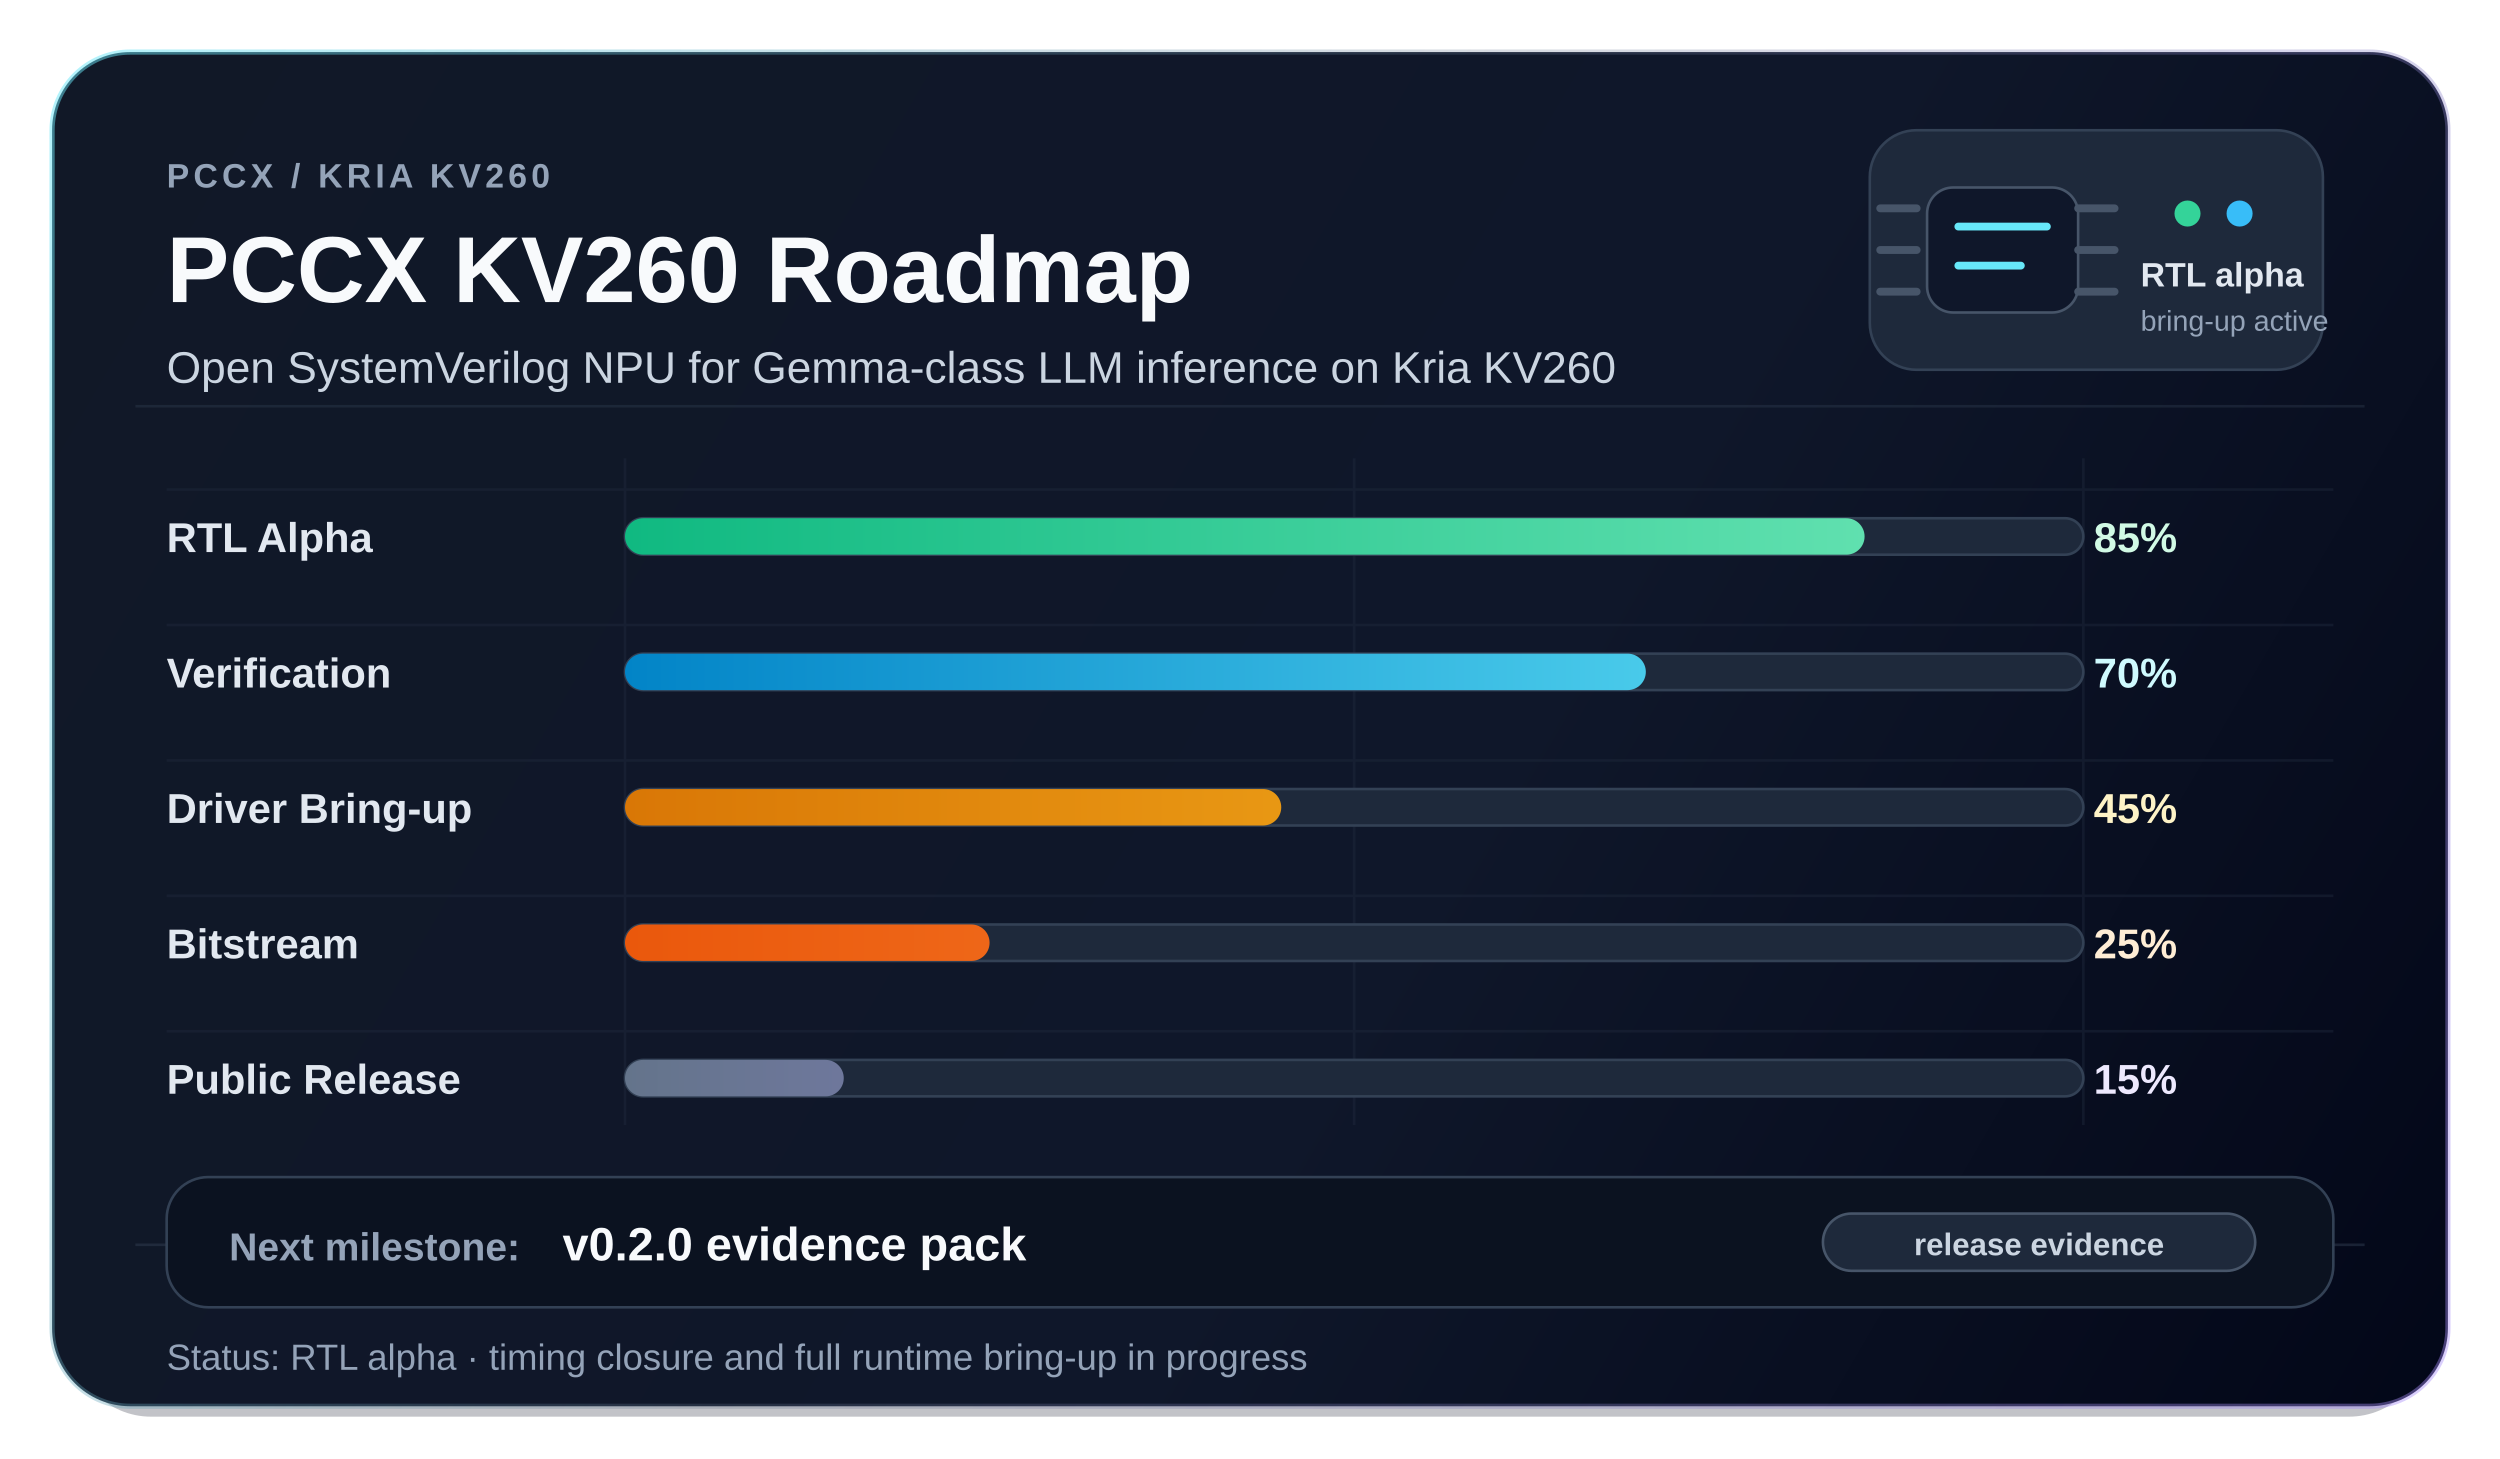
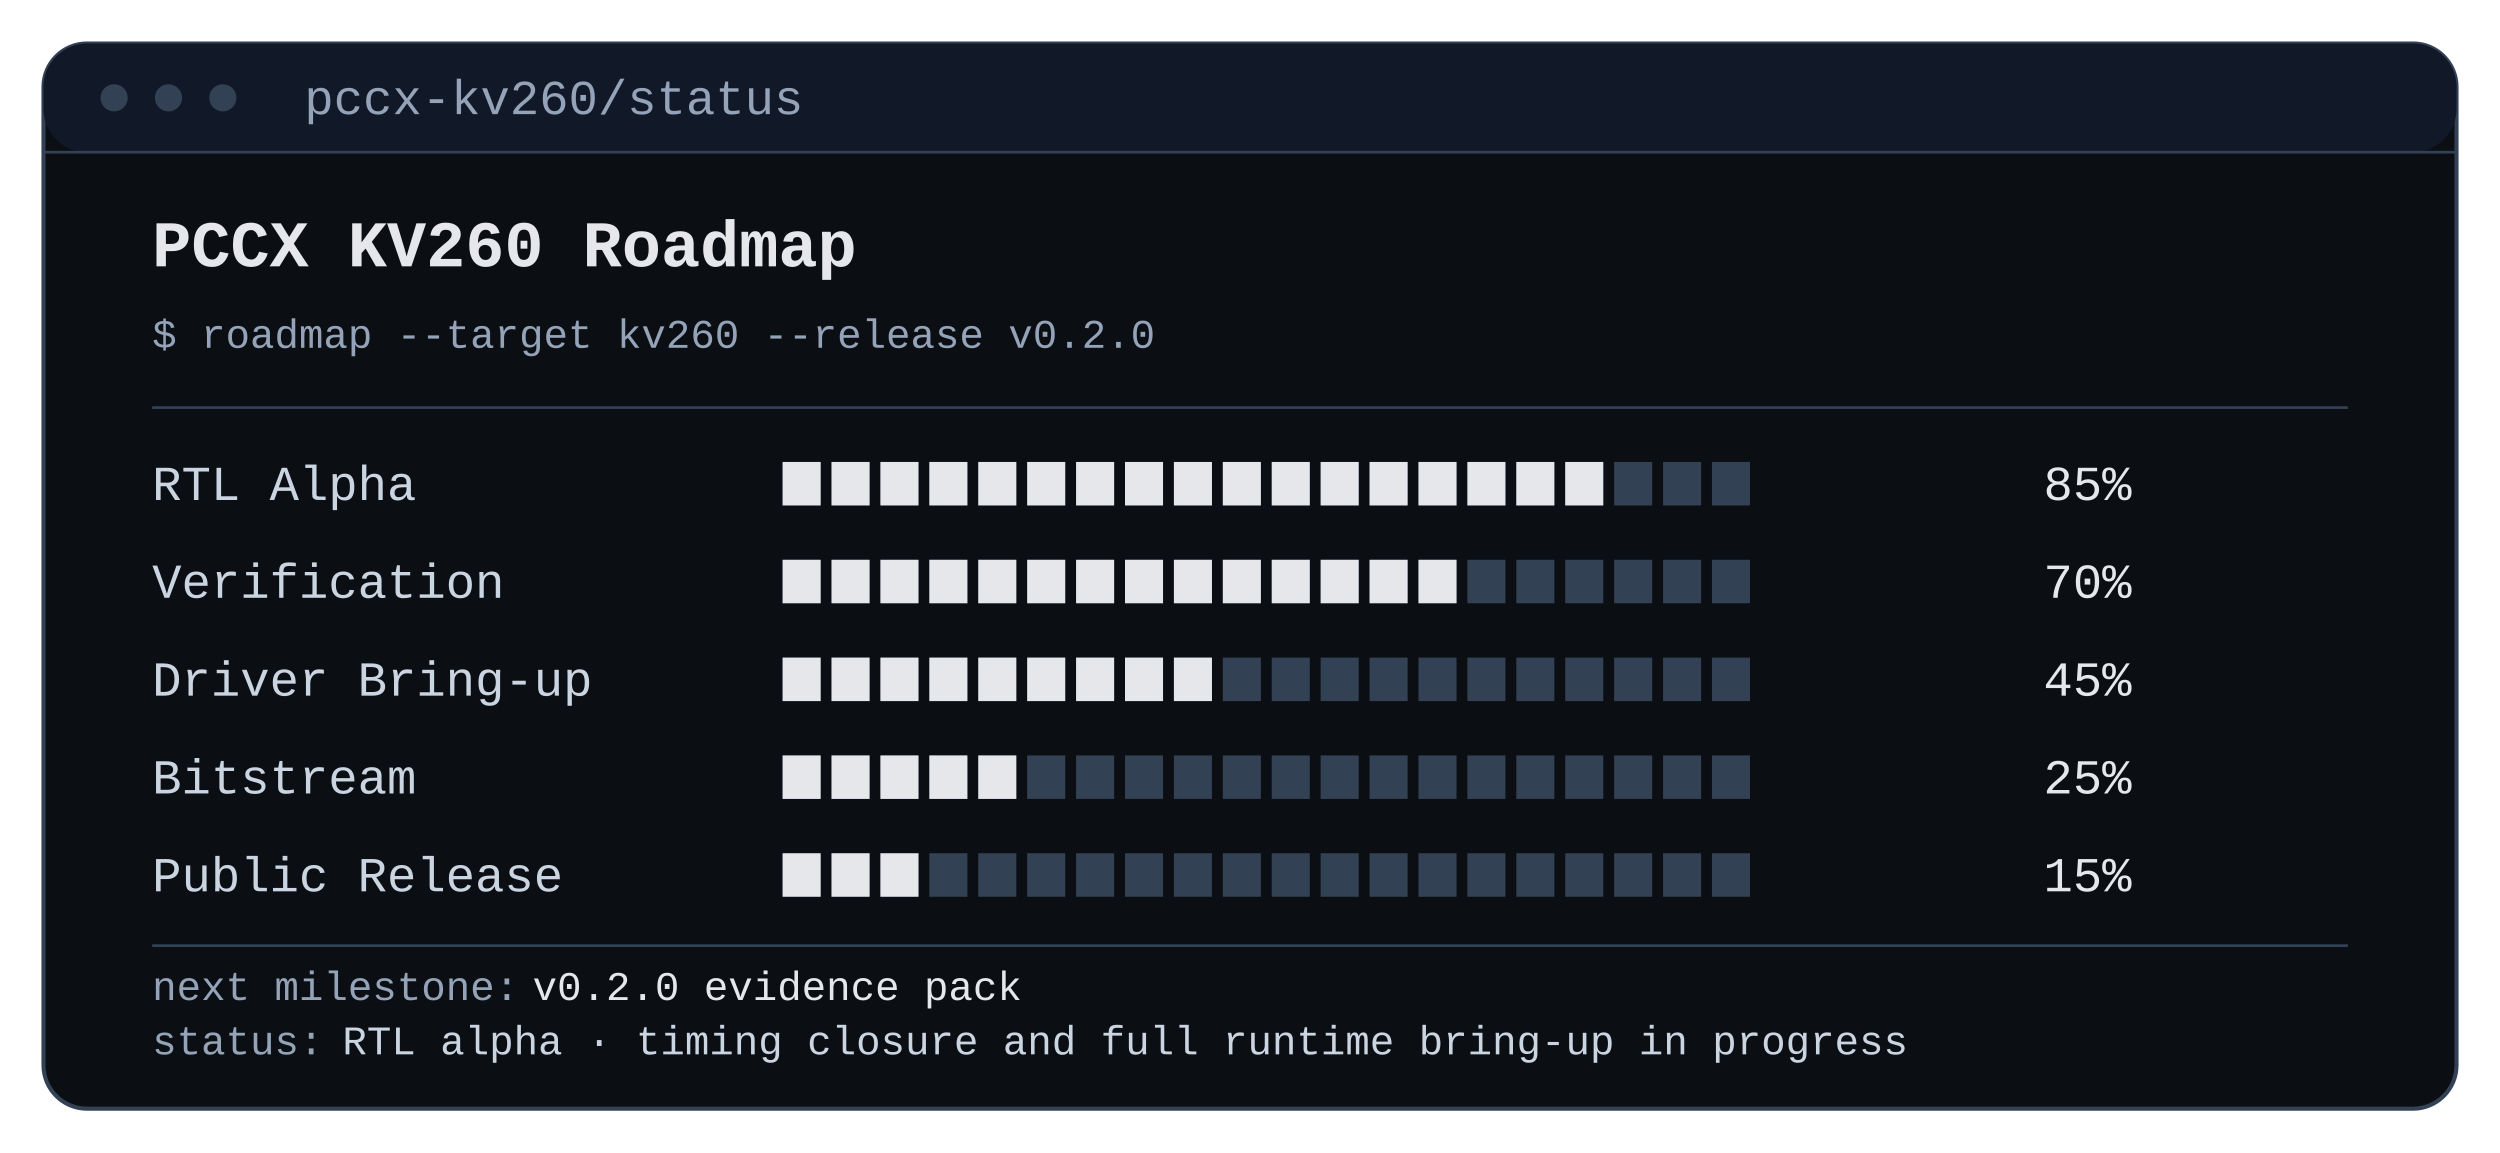
- <svg xmlns="http://www.w3.org/2000/svg" width="960" height="560" viewBox="0 0 960 560" role="img" aria-labelledby="title desc">
-   <defs>
-     <linearGradient id="panel" x1="0" y1="0" x2="960" y2="560" gradientUnits="userSpaceOnUse">
-       <stop offset="0" stop-color="#111827" />
-       <stop offset="0.58" stop-color="#0f172a" />
-       <stop offset="1" stop-color="#020617" />
-     </linearGradient>
-     <linearGradient id="edge" x1="20" y1="20" x2="940" y2="540" gradientUnits="userSpaceOnUse">
-       <stop offset="0" stop-color="#67e8f9" stop-opacity="0.5" />
-       <stop offset="0.45" stop-color="#64748b" stop-opacity="0.26" />
-       <stop offset="1" stop-color="#a78bfa" stop-opacity="0.42" />
-     </linearGradient>
-     <linearGradient id="chip" x1="718" y1="50" x2="892" y2="142" gradientUnits="userSpaceOnUse">
-       <stop offset="0" stop-color="#1e293b" />
-       <stop offset="1" stop-color="#0f172a" />
-     </linearGradient>
-     <linearGradient id="green" x1="240" y1="0" x2="800" y2="0" gradientUnits="userSpaceOnUse">
-       <stop offset="0" stop-color="#10b981" />
-       <stop offset="1" stop-color="#6ee7b7" />
-     </linearGradient>
-     <linearGradient id="blue" x1="240" y1="0" x2="800" y2="0" gradientUnits="userSpaceOnUse">
-       <stop offset="0" stop-color="#0284c7" />
-       <stop offset="1" stop-color="#67e8f9" />
-     </linearGradient>
-     <linearGradient id="amber" x1="240" y1="0" x2="800" y2="0" gradientUnits="userSpaceOnUse">
-       <stop offset="0" stop-color="#d97706" />
-       <stop offset="1" stop-color="#fbbf24" />
-     </linearGradient>
-     <linearGradient id="orange" x1="240" y1="0" x2="800" y2="0" gradientUnits="userSpaceOnUse">
-       <stop offset="0" stop-color="#ea580c" />
-       <stop offset="1" stop-color="#fb923c" />
-     </linearGradient>
-     <linearGradient id="violet" x1="240" y1="0" x2="800" y2="0" gradientUnits="userSpaceOnUse">
-       <stop offset="0" stop-color="#64748b" />
-       <stop offset="1" stop-color="#a78bfa" />
-     </linearGradient>
-   </defs>
-   <rect x="28" y="32" width="904" height="512" rx="30" fill="#020617" opacity="0.24" />
-   <rect x="20" y="20" width="920" height="520" rx="30" fill="url(#panel)" stroke="url(#edge)" stroke-width="2" />
-   <path d="M52 478H908" stroke="#334155" stroke-width="1" opacity="0.45" />
-   <path d="M52 156H908" stroke="#334155" stroke-width="1" opacity="0.35" />
-   <g opacity="0.45">
-     <path d="M64 188H896M64 240H896M64 292H896M64 344H896M64 396H896" stroke="#1e293b" stroke-width="1" />
-     <path d="M240 176V432M520 176V432M800 176V432" stroke="#1e293b" stroke-width="1" />
-   </g>
-   <text x="64" y="72" fill="#94a3b8" font-family="Arial, Helvetica, sans-serif" font-size="13" font-weight="700" letter-spacing="1.6">PCCX / KRIA KV260</text>
-   <text x="64" y="116" fill="#f8fafc" font-family="Arial, Helvetica, sans-serif" font-size="36" font-weight="700">PCCX KV260 Roadmap</text>
-   <text x="64" y="147" fill="#cbd5e1" font-family="Arial, Helvetica, sans-serif" font-size="17">Open SystemVerilog NPU for Gemma-class LLM inference on Kria KV260</text>
-   <g transform="translate(718 50)">
-     <rect x="0" y="0" width="174" height="92" rx="18" fill="url(#chip)" stroke="#334155" />
-     <rect x="22" y="22" width="58" height="48" rx="10" fill="#0f172a" stroke="#475569" />
-     <path d="M34 37H68M34 52H58" stroke="#67e8f9" stroke-width="3" stroke-linecap="round" />
-     <path d="M18 30H4M18 46H4M18 62H4M80 30H94M80 46H94M80 62H94" stroke="#475569" stroke-width="3" stroke-linecap="round" />
-     <circle cx="122" cy="32" r="5" fill="#34d399" />
-     <circle cx="142" cy="32" r="5" fill="#38bdf8" />
-     <text x="104" y="60" fill="#e2e8f0" font-family="Arial, Helvetica, sans-serif" font-size="13" font-weight="700">RTL alpha</text>
-     <text x="104" y="77" fill="#94a3b8" font-family="Arial, Helvetica, sans-serif" font-size="11">bring-up active</text>
-   </g>
-   <g font-family="Arial, Helvetica, sans-serif" font-size="16">
-     <text x="64" y="212" fill="#e2e8f0" font-weight="700">RTL Alpha</text>
-     <rect x="240" y="199" width="560" height="14" rx="7" fill="#1e293b" stroke="#334155" stroke-width="1" />
-     <rect x="240" y="199" width="476" height="14" rx="7" fill="url(#green)" />
-     <text x="836" y="212" fill="#d1fae5" font-weight="700" text-anchor="end">85%</text>
-     <text x="64" y="264" fill="#e2e8f0" font-weight="700">Verification</text>
-     <rect x="240" y="251" width="560" height="14" rx="7" fill="#1e293b" stroke="#334155" stroke-width="1" />
-     <rect x="240" y="251" width="392" height="14" rx="7" fill="url(#blue)" />
-     <text x="836" y="264" fill="#cffafe" font-weight="700" text-anchor="end">70%</text>
-     <text x="64" y="316" fill="#e2e8f0" font-weight="700">Driver Bring-up</text>
-     <rect x="240" y="303" width="560" height="14" rx="7" fill="#1e293b" stroke="#334155" stroke-width="1" />
-     <rect x="240" y="303" width="252" height="14" rx="7" fill="url(#amber)" />
-     <text x="836" y="316" fill="#fef3c7" font-weight="700" text-anchor="end">45%</text>
-     <text x="64" y="368" fill="#e2e8f0" font-weight="700">Bitstream</text>
-     <rect x="240" y="355" width="560" height="14" rx="7" fill="#1e293b" stroke="#334155" stroke-width="1" />
-     <rect x="240" y="355" width="140" height="14" rx="7" fill="url(#orange)" />
-     <text x="836" y="368" fill="#ffedd5" font-weight="700" text-anchor="end">25%</text>
-     <text x="64" y="420" fill="#e2e8f0" font-weight="700">Public Release</text>
-     <rect x="240" y="407" width="560" height="14" rx="7" fill="#1e293b" stroke="#334155" stroke-width="1" />
-     <rect x="240" y="407" width="84" height="14" rx="7" fill="url(#violet)" />
-     <text x="836" y="420" fill="#ede9fe" font-weight="700" text-anchor="end">15%</text>
-   </g>
-   <g font-family="Arial, Helvetica, sans-serif">
-     <rect x="64" y="452" width="832" height="50" rx="16" fill="#0b1220" stroke="#334155" />
-     <text x="88" y="484" fill="#94a3b8" font-size="15" font-weight="700">Next milestone:</text>
-     <text x="216" y="484" fill="#f8fafc" font-size="18" font-weight="700">v0.2.0 evidence pack</text>
-     <rect x="700" y="466" width="166" height="22" rx="11" fill="#1e293b" stroke="#475569" />
-     <text x="783" y="482" fill="#cbd5e1" font-size="12" font-weight="700" text-anchor="middle">release evidence</text>
-     <text x="64" y="526" fill="#94a3b8" font-size="14">Status: RTL alpha · timing closure and full runtime bring-up in progress</text>
+ <svg xmlns="http://www.w3.org/2000/svg" width="920" height="424" viewBox="0 0 920 424" role="img" aria-labelledby="title desc">
+   <rect x="16" y="16" width="888" height="392" rx="16" fill="#0b0f14" stroke="#334155" stroke-width="1.5" />
+   <rect x="16" y="16" width="888" height="40" rx="16" fill="#111827" />
+   <path d="M16 56H904" stroke="#334155" stroke-width="1" />
+   <circle cx="42" cy="36" r="5" fill="#334155" />
+   <circle cx="62" cy="36" r="5" fill="#334155" />
+   <circle cx="82" cy="36" r="5" fill="#334155" />
+   <g font-family="ui-monospace, SFMono-Regular, Menlo, Consolas, Liberation Mono, monospace" font-size="18">
+     <text x="112" y="42" fill="#94a3b8">pccx-kv260/status</text>
+     <text x="56" y="98" fill="#e5e7eb" font-size="24" font-weight="700">PCCX KV260 Roadmap</text>
+     <text x="56" y="128" fill="#94a3b8" font-size="15">$ roadmap --target kv260 --release v0.2.0</text>
+     <line x1="56" y1="150" x2="864" y2="150" stroke="#334155" stroke-width="1" />
+     <text x="56" y="184" fill="#cbd5e1">RTL Alpha</text>
+     <line x1="288" y1="178" x2="644" y2="178" stroke="#334155" stroke-width="16" stroke-dasharray="14 4" stroke-linecap="butt" />
+     <line x1="288" y1="178" x2="590" y2="178" stroke="#e5e7eb" stroke-width="16" stroke-dasharray="14 4" stroke-linecap="butt" />
+     <text x="752" y="184" fill="#e5e7eb">85%</text>
+     <text x="56" y="220" fill="#cbd5e1">Verification</text>
+     <line x1="288" y1="214" x2="644" y2="214" stroke="#334155" stroke-width="16" stroke-dasharray="14 4" stroke-linecap="butt" />
+     <line x1="288" y1="214" x2="536" y2="214" stroke="#e5e7eb" stroke-width="16" stroke-dasharray="14 4" stroke-linecap="butt" />
+     <text x="752" y="220" fill="#e5e7eb">70%</text>
+     <text x="56" y="256" fill="#cbd5e1">Driver Bring-up</text>
+     <line x1="288" y1="250" x2="644" y2="250" stroke="#334155" stroke-width="16" stroke-dasharray="14 4" stroke-linecap="butt" />
+     <line x1="288" y1="250" x2="446" y2="250" stroke="#e5e7eb" stroke-width="16" stroke-dasharray="14 4" stroke-linecap="butt" />
+     <text x="752" y="256" fill="#e5e7eb">45%</text>
+     <text x="56" y="292" fill="#cbd5e1">Bitstream</text>
+     <line x1="288" y1="286" x2="644" y2="286" stroke="#334155" stroke-width="16" stroke-dasharray="14 4" stroke-linecap="butt" />
+     <line x1="288" y1="286" x2="374" y2="286" stroke="#e5e7eb" stroke-width="16" stroke-dasharray="14 4" stroke-linecap="butt" />
+     <text x="752" y="292" fill="#e5e7eb">25%</text>
+     <text x="56" y="328" fill="#cbd5e1">Public Release</text>
+     <line x1="288" y1="322" x2="644" y2="322" stroke="#334155" stroke-width="16" stroke-dasharray="14 4" stroke-linecap="butt" />
+     <line x1="288" y1="322" x2="338" y2="322" stroke="#e5e7eb" stroke-width="16" stroke-dasharray="14 4" stroke-linecap="butt" />
+     <text x="752" y="328" fill="#e5e7eb">15%</text>
+     <line x1="56" y1="348" x2="864" y2="348" stroke="#334155" stroke-width="1" />
+     <text x="56" y="368" fill="#94a3b8" font-size="15">next milestone:</text>
+     <text x="196" y="368" fill="#e5e7eb" font-size="15">v0.2.0 evidence pack</text>
+     <text x="56" y="388" fill="#94a3b8" font-size="15">status:</text>
+     <text x="126" y="388" fill="#cbd5e1" font-size="15">RTL alpha · timing closure and full runtime bring-up in progress</text>
  </g>
</svg>
